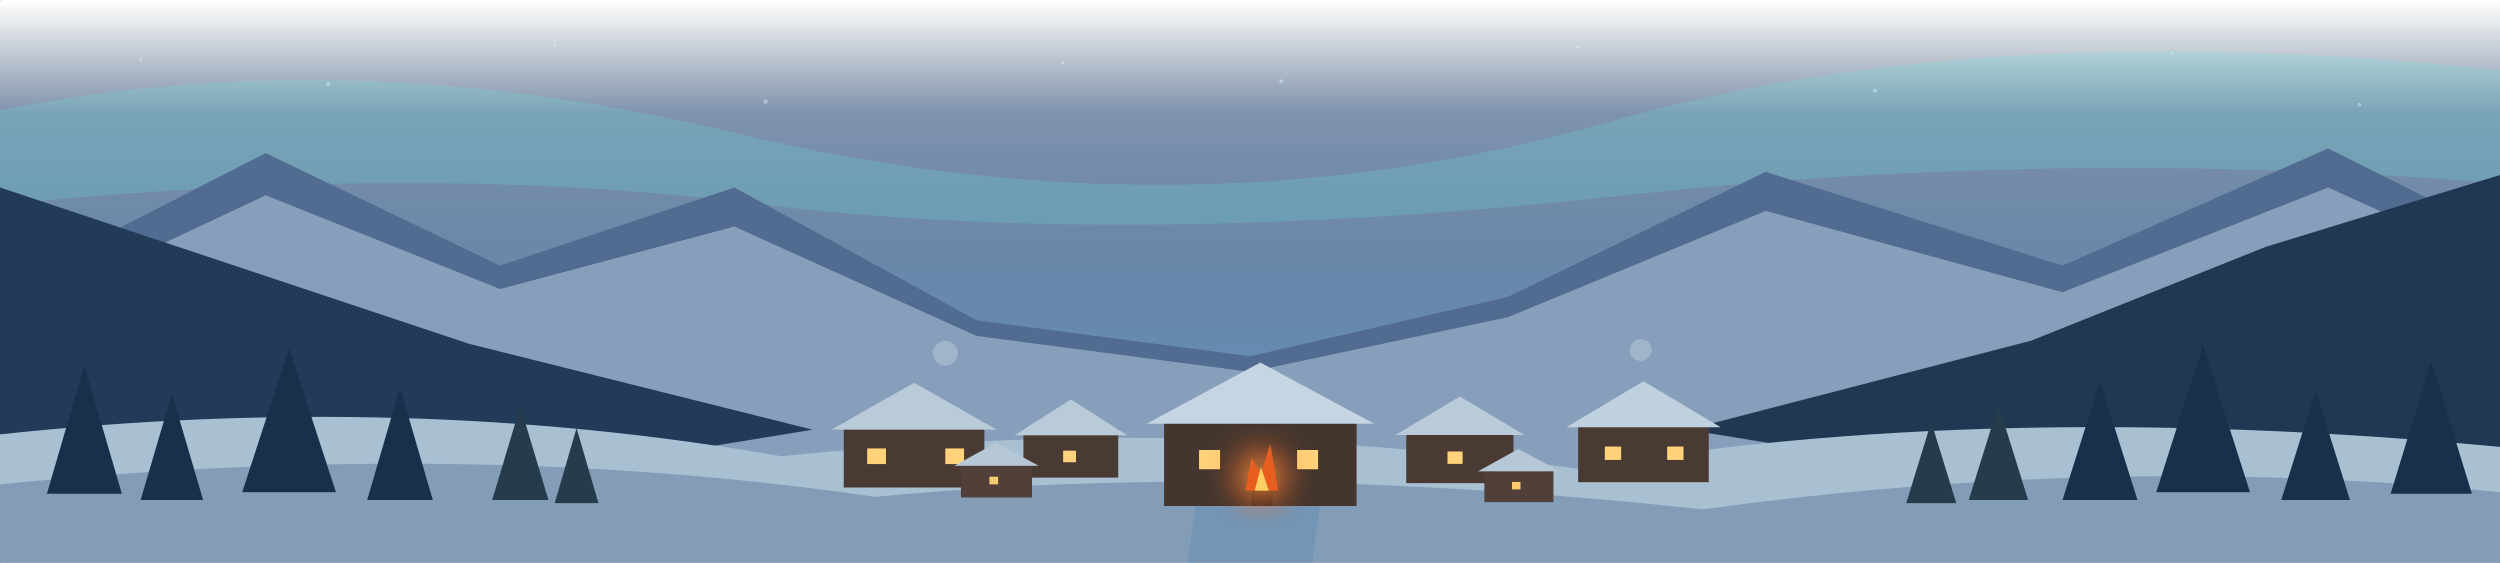
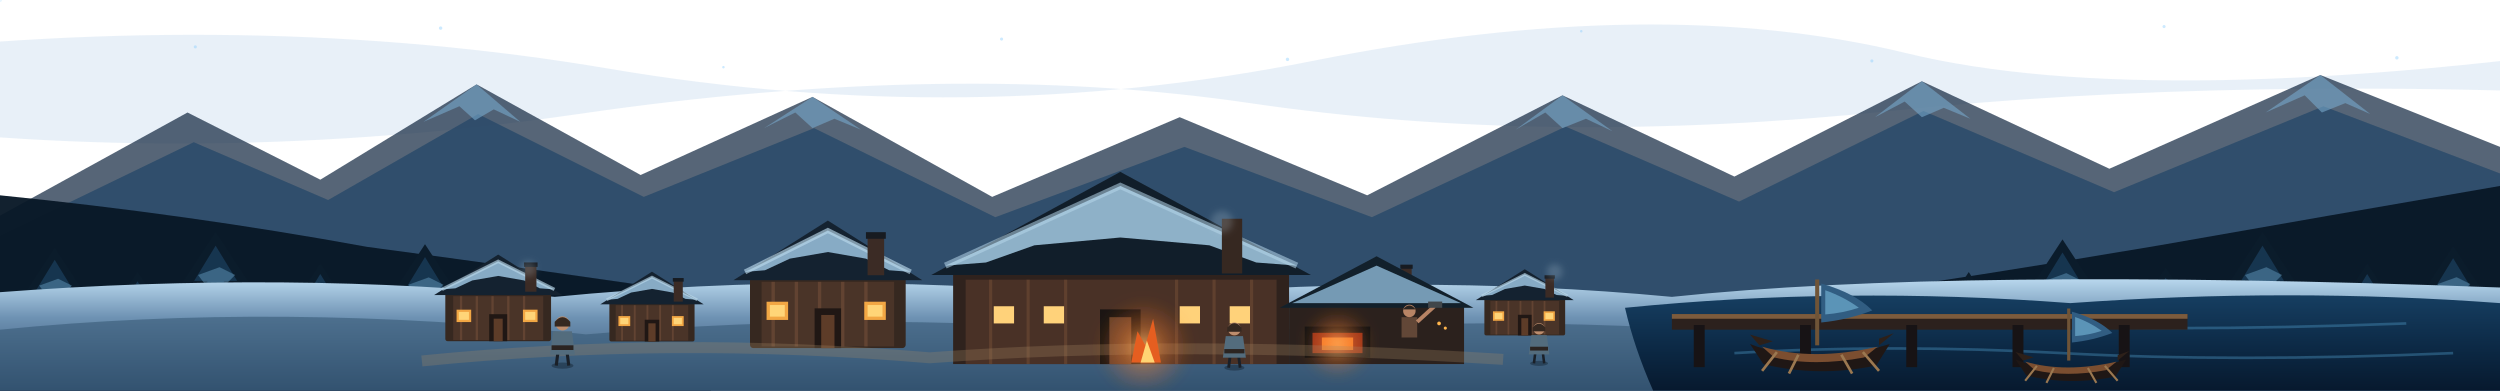
- <svg xmlns="http://www.w3.org/2000/svg" viewBox="0 0 1600 360" preserveAspectRatio="none">
+ <svg xmlns="http://www.w3.org/2000/svg" viewBox="0 0 1600 250" preserveAspectRatio="none">
  <defs>
-     <linearGradient id="sky" x1="0" y1="0" x2="0" y2="1">
-       <stop offset="0" stop-color="#0c2346" stop-opacity="0" />
-       <stop offset=".2" stop-color="#163a6a" stop-opacity=".55" />
-       <stop offset=".62" stop-color="#557da7" stop-opacity=".9" />
-       <stop offset="1" stop-color="#8da4bb" />
+     <linearGradient id="snow" x1="0" y1="0" x2="0" y2="1">
+       <stop stop-color="#b8d7ed" />
+       <stop offset=".35" stop-color="#6d91b2" />
+       <stop offset="1" stop-color="#294563" />
    </linearGradient>
-     <radialGradient id="fire">
-       <stop stop-color="#ffd27a" stop-opacity=".95" />
-       <stop offset=".35" stop-color="#ff7a26" stop-opacity=".55" />
-       <stop offset="1" stop-color="#ff5b1c" stop-opacity="0" />
+     <linearGradient id="water" x1="0" y1="0" x2="0" y2="1">
+       <stop stop-color="#163e61" />
+       <stop offset=".55" stop-color="#0c2945" />
+       <stop offset="1" stop-color="#07192e" />
+     </linearGradient>
+     <radialGradient id="amber">
+       <stop stop-color="#ffd98b" stop-opacity=".95" />
+       <stop offset=".3" stop-color="#ff8b31" stop-opacity=".45" />
+       <stop offset="1" stop-color="#ff6a20" stop-opacity="0" />
+     </radialGradient>
+     <radialGradient id="blueglow">
+       <stop stop-color="#5cc8ff" stop-opacity=".25" />
+       <stop offset="1" stop-color="#5cc8ff" stop-opacity="0" />
    </radialGradient>
    <filter id="blur">
-       <feGaussianBlur stdDeviation="6" />
+       <feGaussianBlur stdDeviation="4" />
    </filter>
+     <filter id="smoke">
+       <feGaussianBlur stdDeviation="2" />
+     </filter>
+     <g id="pine">
+       <rect x="-2" y="-8" width="4" height="8" fill="#1a2530" />
+       <path d="M0-54L-17-28H-8L-24-10H-10L-30 0H30L10-10H24L8-28H17Z" fill="#0b1c2b" />
+       <path d="M0-47L-11-29H-4L-16-14H-5L-20-4H20L5-14H16L4-29H11Z" fill="#173753" opacity=".92" />
+       <path d="M-9-32L2-36L10-32L6-28L-6-28Z" fill="#6da8cc" opacity=".42" />
+       <path d="M-13-17L0-21L14-17L8-13L-9-13Z" fill="#82bad9" opacity=".34" />
+     </g>
+     <g id="house">
+       <rect x="0" y="18" width="94" height="45" rx="2" fill="#362820" />
+       <rect x="7" y="23" width="80" height="39" fill="#4a3428" />
+       <g stroke="#76513a" stroke-width="2" opacity=".55">
+         <path d="M14 23v39M28 23v39M42 23v39M56 23v39M70 23v39" />
+       </g>
+       <path d="M-10 22L47-14L104 22Z" fill="#142230" />
+       <path d="M-3 17L47-8L97 17L84 16L70 9L47 5L24 9L9 16Z" fill="#87abc5" />
+       <path d="M-3 17L47-8L97 17" fill="none" stroke="#b9d7e9" stroke-width="3" opacity=".65" />
+       <rect x="10" y="35" width="13" height="11" fill="#f2a744" />
+       <rect x="12" y="37" width="9" height="7" fill="#ffd578" />
+       <rect x="69" y="35" width="13" height="11" fill="#f2a744" />
+       <rect x="71" y="37" width="9" height="7" fill="#ffd578" />
+       <rect x="39" y="39" width="16" height="24" fill="#201714" />
+       <rect x="43" y="43" width="8" height="20" fill="#5d3c28" />
+       <rect x="71" y="-5" width="10" height="24" fill="#3b2b25" />
+       <rect x="70" y="-7" width="12" height="4" fill="#171b21" />
+     </g>
+     <g id="villager">
+       <ellipse cx="0" cy="8" rx="7" ry="2" fill="#06111c" opacity=".35" />
+       <line x1="-3" y1="0" x2="-4" y2="8" stroke="#1a2028" stroke-width="2">
+         <animate attributeName="x2" values="-5;-1;-5" dur=".7s" repeatCount="indefinite" />
+       </line>
+       <line x1="3" y1="0" x2="4" y2="8" stroke="#1a2028" stroke-width="2">
+         <animate attributeName="x2" values="5;1;5" dur=".7s" repeatCount="indefinite" />
+       </line>
+       <path d="M-6-14H6L8 1H-8Z" fill="#536c7d" />
+       <rect x="-7" y="-5" width="14" height="3" fill="#2b2421" />
+       <circle cx="0" cy="-19" r="4.5" fill="#bd8d6d" />
+       <path d="M-5-20Q0-26 5-20V-17H-5Z" fill="#352820" />
+     </g>
+     <g id="ship">
+       <path d="M0 6Q45 24 104 6L94 22Q51 31 10 21Z" fill="#1f1715" />
+       <path d="M9 8Q47 19 95 8L85 16Q48 23 18 16Z" fill="#7b4e30" />
+       <path d="M7 7L0-1L17 4ZM96 7L107-2L96 2Z" fill="#2d2019" />
+       <line x1="50" y1="7" x2="50" y2="-42" stroke="#6f5437" stroke-width="3" />
+       <path d="M53-39Q78-32 91-19Q73-12 53-10Z" fill="#315d82" />
+       <path d="M56-34Q70-29 81-21Q69-17 56-16Z" fill="#5b94b7" />
+       <g stroke="#9b7850" stroke-width="2">
+         <path d="M20 12L9 26M36 14L29 28M68 14L76 28M84 12L96 26" />
+       </g>
+     </g>
  </defs>
-   <rect width="1600" height="360" fill="url(#sky)" />
-   <g opacity=".5" fill="#d8f3ff">
-     <circle cx="90" cy="38" r="1" />
-     <circle cx="210" cy="54" r="1.4" />
-     <circle cx="355" cy="29" r="1" />
-     <circle cx="490" cy="65" r="1.3" />
-     <circle cx="680" cy="40" r="1" />
-     <circle cx="820" cy="52" r="1.2" />
-     <circle cx="1010" cy="30" r="1" />
-     <circle cx="1200" cy="58" r="1.4" />
-     <circle cx="1390" cy="34" r="1" />
-     <circle cx="1510" cy="67" r="1.2" />
-   </g>
-   <g opacity=".2">
-     <path d="M-80 90 Q180 15 470 85 T1030 78 T1680 55 L1680 125 Q1360 90 1040 125 T480 130 T-80 140Z" fill="#65eadf">
-       <animate attributeName="d" dur="18s" repeatCount="indefinite" values="M-80 90 Q180 15 470 85 T1030 78 T1680 55 L1680 125 Q1360 90 1040 125 T480 130 T-80 140Z;M-80 100 Q180 28 470 72 T1030 90 T1680 62 L1680 132 Q1360 82 1040 118 T480 142 T-80 148Z;M-80 90 Q180 15 470 85 T1030 78 T1680 55 L1680 125 Q1360 90 1040 125 T480 130 T-80 140Z" />
+   <path d="M-100 36Q160 5 390 44T840 39T1220 34T1710 25L1710 62Q1430 48 1210 71T800 66T370 73T-100 78Z" fill="#1768b7" opacity=".10">
+     <animate attributeName="d" dur="20s" repeatCount="indefinite" values="M-100 36Q160 5 390 44T840 39T1220 34T1710 25L1710 62Q1430 48 1210 71T800 66T370 73T-100 78Z;M-100 44Q170 18 390 35T840 48T1220 29T1710 34L1710 70Q1430 41 1210 64T800 76T370 64T-100 84Z;M-100 36Q160 5 390 44T840 39T1220 34T1710 25L1710 62Q1430 48 1210 71T800 66T370 73T-100 78Z" />
+   </path>
+   <g fill="#7bc8ff" opacity=".38">
+     <circle cx="125" cy="30" r="1" />
+     <circle cx="282" cy="18" r="1.1" />
+     <circle cx="463" cy="43" r=".8" />
+     <circle cx="641" cy="25" r="1" />
+     <circle cx="824" cy="38" r="1.1" />
+     <circle cx="1012" cy="20" r=".8" />
+     <circle cx="1198" cy="39" r="1" />
+     <circle cx="1385" cy="17" r="1" />
+     <circle cx="1534" cy="37" r="1.1" />
+   </g>
+   <path d="M0 138L120 72L205 115L305 54L410 112L520 62L635 126L755 75L875 125L1000 61L1110 113L1230 52L1350 108L1485 48L1600 94V250H0Z" fill="#152a43" opacity=".72" />
+   <path d="M0 151L124 91L210 128L306 73L412 126L521 82L637 139L758 94L878 139L1002 81L1113 129L1231 71L1353 123L1487 68L1600 111V250H0Z" fill="#294a69" opacity=".84" />
+   <g fill="#77a8cb" opacity=".6">
+     <path d="M271 78L305 54L333 78L316 70L304 77L294 68Z" />
+     <path d="M489 82L520 62L551 83L534 76L520 82L509 72Z" />
+     <path d="M970 83L1000 61L1032 84L1015 76L1000 82L989 72Z" />
+     <path d="M1200 75L1230 52L1261 76L1244 69L1230 75L1219 65Z" />
+     <path d="M1450 72L1485 48L1517 73L1501 66L1486 72L1475 61Z" />
+   </g>
+   <path d="M0 125Q120 137 235 158Q355 174 455 189L455 250H0Z" fill="#081827" opacity=".96" />
+   <path d="M1600 119Q1490 138 1382 157Q1264 177 1165 191V250H1600Z" fill="#081827" opacity=".96" />
+   <g transform="translate(35 218) scale(1.1)">
+     <use href="#pine" />
+   </g>
+   <g transform="translate(88 220) scale(.85)">
+     <use href="#pine" />
+   </g>
+   <g transform="translate(138 216) scale(1.25)">
+     <use href="#pine" />
+   </g>
+   <g transform="translate(205 220) scale(.95)">
+     <use href="#pine" />
+   </g>
+   <g transform="translate(272 220) scale(1.18)">
+     <use href="#pine" />
+   </g>
+   <g transform="translate(332 221) scale(.8)">
+     <use href="#pine" />
+   </g>
+   <g transform="translate(1260 220) scale(.85)">
+     <use href="#pine" />
+   </g>
+   <g transform="translate(1320 218) scale(1.2)">
+     <use href="#pine" />
+   </g>
+   <g transform="translate(1386 221) scale(.92)">
+     <use href="#pine" />
+   </g>
+   <g transform="translate(1448 216) scale(1.25)">
+     <use href="#pine" />
+   </g>
+   <g transform="translate(1515 220) scale(.95)">
+     <use href="#pine" />
+   </g>
+   <g transform="translate(1570 217) scale(1.1)">
+     <use href="#pine" />
+   </g>
+   <path d="M0 187Q185 173 355 190Q540 172 720 191Q900 174 1070 190Q1250 171 1600 184V250H0Z" fill="url(#snow)" />
+   <path d="M0 211Q180 193 375 214Q570 197 752 216Q946 199 1130 214Q1340 194 1600 205V250H0Z" fill="#385b78" opacity=".62" />
+   <path d="M1040 197Q1180 183 1325 194Q1465 184 1600 194V250H1058Q1046 223 1040 197Z" fill="url(#water)" />
+   <g fill="none" stroke="#4e9ac8" opacity=".38" stroke-width="1.7">
+     <path d="M1075 207Q1170 201 1275 207T1540 207">
+       <animate attributeName="d" dur="5s" repeatCount="indefinite" values="M1075 207Q1170 201 1275 207T1540 207;M1075 210Q1170 204 1275 210T1540 210;M1075 207Q1170 201 1275 207T1540 207" />
    </path>
-   </g>
-   <path d="M0 185 L170 98 L320 170 L470 120 L625 205 L800 228 L965 190 L1130 110 L1320 170 L1490 95 L1600 150 L1600 360 L0 360Z" fill="#516b91" />
-   <path d="M0 205 L170 125 L320 185 L470 145 L625 215 L800 238 L965 203 L1130 135 L1320 187 L1490 120 L1600 170 L1600 360 L0 360Z" fill="#9eb5cc" opacity=".7" />
-   <path d="M0 120 L150 170 L300 220 L520 275 L0 360Z" fill="#213b59" />
-   <path d="M1600 112 L1450 158 L1300 218 L1080 275 L1600 360Z" fill="#203852" />
-   <path d="M0 278 Q260 250 500 292 Q760 265 1010 300 Q1270 255 1600 286 L1600 360 L0 360Z" fill="#a9bfd2" />
-   <path d="M0 310 Q300 280 560 318 Q800 295 1090 326 Q1350 290 1600 315 L1600 360 L0 360Z" fill="#839db7" />
-   <path d="M760 360 L840 360 L850 282 L810 258 L770 286Z" fill="#6d92b6" opacity=".72" />
-   <g id="forest" fill="#163149">
-     <path d="M30 316 l24-82 24 82zM90 320 l20-68 20 68zM155 315 l30-92 30 92zM235 320 l21-72 21 72zM1320 320 l24-76 24 76zM1380 315 l30-94 30 94zM1460 320 l22-70 22 70zM1530 316 l26-85 26 85z" />
-   </g>
-   <g fill="#263b4b">
-     <path d="M315 320 l18-60 18 60zM355 322 l14-48 14 48zM1220 322 l16-52 16 52zM1260 320 l19-61 19 61z" />
-   </g>
-   <g id="village">
-     <g transform="translate(540 245)">
-       <rect x="0" y="25" width="90" height="42" fill="#493b34" />
-       <path d="M-8 30 L45 0 L98 30Z" fill="#b9cbd9" />
-       <rect x="15" y="42" width="12" height="10" fill="#ffd27b" />
-       <rect x="65" y="42" width="12" height="10" fill="#ffd27b" />
-     </g>
-     <g transform="translate(655 254) scale(.82)">
-       <rect x="0" y="25" width="74" height="38" fill="#493b34" />
-       <path d="M-7 30 L37 2 L81 30Z" fill="#b9cbd9" />
-       <rect x="31" y="42" width="10" height="9" fill="#ffd27b" />
-     </g>
-     <g transform="translate(745 232) scale(1.12)">
-       <rect x="0" y="30" width="110" height="52" fill="#44362f" />
-       <path d="M-10 35 L55 0 L120 35Z" fill="#c5d5e1" />
-       <rect x="20" y="50" width="12" height="11" fill="#ffd27b" />
-       <rect x="76" y="50" width="12" height="11" fill="#ffd27b" />
-       <rect x="50" y="57" width="12" height="25" fill="#2f2722" />
-     </g>
-     <g transform="translate(900 252) scale(.88)">
-       <rect x="0" y="25" width="78" height="40" fill="#493b34" />
-       <path d="M-8 30 L39 2 L86 30Z" fill="#b9cbd9" />
-       <rect x="30" y="42" width="11" height="9" fill="#ffd27b" />
-     </g>
-     <g transform="translate(1010 244) scale(.95)">
-       <rect x="0" y="26" width="88" height="42" fill="#493b34" />
-       <path d="M-8 31 L44 0 L96 31Z" fill="#bfd1df" />
-       <rect x="18" y="44" width="11" height="9" fill="#ffd27b" />
-       <rect x="60" y="44" width="11" height="9" fill="#ffd27b" />
-     </g>
-     <g transform="translate(615 282) scale(.7)">
-       <rect x="0" y="20" width="65" height="32" fill="#514039" />
-       <path d="M-6 23 L32 2 L71 23Z" fill="#b6c8d6" />
-       <rect x="26" y="33" width="8" height="7" fill="#ffca6b" />
-     </g>
-     <g transform="translate(950 286) scale(.68)">
-       <rect x="0" y="20" width="65" height="32" fill="#514039" />
-       <path d="M-6 23 L32 2 L71 23Z" fill="#b6c8d6" />
-       <rect x="26" y="33" width="8" height="7" fill="#ffca6b" />
-     </g>
-   </g>
-   <g opacity=".35" fill="#cfdee8">
-     <circle cx="605" cy="226" r="8">
-       <animate attributeName="cy" values="226;190" dur="7s" repeatCount="indefinite" />
-       <animate attributeName="opacity" values=".32;0" dur="7s" repeatCount="indefinite" />
-     </circle>
-     <circle cx="1050" cy="224" r="7">
-       <animate attributeName="cy" values="224;188" dur="8s" repeatCount="indefinite" />
-       <animate attributeName="opacity" values=".28;0" dur="8s" repeatCount="indefinite" />
-     </circle>
-   </g>
-   <circle cx="807" cy="305" r="28" fill="url(#fire)" filter="url(#blur)" />
-   <path d="M797 314 L801 293 L807 303 L813 284 L818 314Z" fill="#e85d20">
-     <animate attributeName="d" dur=".8s" repeatCount="indefinite" values="M797 314 L801 293 L807 303 L813 284 L818 314Z;M797 314 L804 286 L809 302 L815 290 L818 314Z;M797 314 L801 293 L807 303 L813 284 L818 314Z" />
+     <path d="M1110 226Q1210 220 1320 226T1570 226">
+       <animate attributeName="d" dur="7s" repeatCount="indefinite" values="M1110 226Q1210 220 1320 226T1570 226;M1110 223Q1210 217 1320 223T1570 223;M1110 226Q1210 220 1320 226T1570 226" />
+     </path>
+   </g>
+   <g transform="translate(285 173) scale(.72)">
+     <use href="#house" />
+   </g>
+   <g transform="translate(390 182) scale(.58)">
+     <use href="#house" />
+   </g>
+   <g transform="translate(480 156) scale(1.06)">
+     <use href="#house" />
+   </g>
+   <g transform="translate(610 148)">
+     <rect x="0" y="24" width="215" height="61" fill="#2f221d" />
+     <rect x="8" y="31" width="199" height="54" fill="#493126" />
+     <g stroke="#7a5137" opacity=".45" stroke-width="2">
+       <path d="M24 31v54M48 31v54M72 31v54M143 31v54M167 31v54M191 31v54" />
+     </g>
+     <path d="M-14 28L107-38L229 28Z" fill="#111e2a" />
+     <path d="M-5 22L107-29L220 22L194 20L164 9L107 4L52 9L21 20Z" fill="#8eb1c8" />
+     <path d="M-5 22L107-29L220 22" fill="none" stroke="#b5d5e9" stroke-width="4" opacity=".55" />
+     <g fill="#ffd27a">
+       <rect x="26" y="48" width="13" height="11" />
+       <rect x="58" y="48" width="13" height="11" />
+       <rect x="145" y="48" width="13" height="11" />
+       <rect x="177" y="48" width="13" height="11" />
+     </g>
+     <rect x="94" y="50" width="26" height="35" fill="#1a1513" />
+     <rect x="100" y="55" width="14" height="30" fill="#65412c" />
+     <rect x="172" y="-8" width="13" height="35" fill="#362821" />
+   </g>
+   <g transform="translate(850 174) scale(.66)">
+     <use href="#house" />
+   </g>
+   <g transform="translate(950 180) scale(.55)">
+     <use href="#house" />
+   </g>
+   <g transform="translate(825 183)">
+     <rect x="0" y="11" width="112" height="39" fill="#2b211d" />
+     <path d="M-6 14L56-19L118 14Z" fill="#12202b" />
+     <path d="M2 11L56-13L110 11Z" fill="#759ab4" />
+     <rect x="10" y="26" width="42" height="20" fill="#121214" />
+     <rect x="15" y="30" width="32" height="13" fill="#942e18" />
+     <rect x="21" y="33" width="20" height="8" fill="#f47b28" />
+     <circle cx="31" cy="37" r="22" fill="url(#amber)" filter="url(#blur)" />
+   </g>
+   <g transform="translate(902 214)">
+     <rect x="-5" y="-11" width="10" height="13" fill="#624737" />
+     <circle cx="0" cy="-15" r="4" fill="#b88465" />
+     <path d="M-4-16Q0-21 4-16Z" fill="#2b2521" />
+     <line x1="5" y1="-8" x2="16" y2="-18" stroke="#b88465" stroke-width="2.5">
+       <animate attributeName="y2" values="-18;-6;-18" dur="1.2s" repeatCount="indefinite" />
+     </line>
+     <rect x="12" y="-21" width="9" height="4" fill="#41464a">
+       <animate attributeName="y" values="-21;-9;-21" dur="1.2s" repeatCount="indefinite" />
+     </rect>
+   </g>
+   <g fill="#ffb54c">
+     <circle cx="921" cy="207" r="1.2">
+       <animate attributeName="cy" values="207;194;207" dur="1.2s" repeatCount="indefinite" />
+       <animate attributeName="opacity" values="0;1;0" dur="1.2s" repeatCount="indefinite" />
+     </circle>
+     <circle cx="925" cy="210" r="1">
+       <animate attributeName="cx" values="925;934;925" dur="1.2s" repeatCount="indefinite" />
+       <animate attributeName="cy" values="210;198;210" dur="1.2s" repeatCount="indefinite" />
+       <animate attributeName="opacity" values="0;.9;0" dur="1.2s" repeatCount="indefinite" />
+     </circle>
+   </g>
+   <g transform="translate(1070 201)">
+     <rect x="0" y="0" width="330" height="10" fill="#2c211d" />
+     <rect x="0" y="0" width="330" height="3" fill="#7c5b3d" />
+     <g fill="#171315">
+       <rect x="14" y="7" width="7" height="27" />
+       <rect x="82" y="7" width="7" height="27" />
+       <rect x="150" y="7" width="7" height="27" />
+       <rect x="218" y="7" width="7" height="27" />
+       <rect x="286" y="7" width="7" height="27" />
+     </g>
+   </g>
+   <g transform="translate(1120 215) scale(.86)">
+     <use href="#ship" />
+     <animateTransform attributeName="transform" type="translate" additive="sum" values="1120 215;1120 217;1120 215" dur="4.6s" repeatCount="indefinite" />
+   </g>
+   <g transform="translate(1290 226) scale(.68)">
+     <use href="#ship" />
+     <animateTransform attributeName="transform" type="translate" additive="sum" values="1290 226;1290 228;1290 226" dur="5.4s" repeatCount="indefinite" />
+   </g>
+   <path d="M270 231Q430 215 595 229Q755 217 962 230" fill="none" stroke="#a58763" stroke-width="7" opacity=".28" />
+   <circle cx="732" cy="222" r="30" fill="url(#amber)" filter="url(#blur)" />
+   <path d="M724 232L728 212L733 221L738 204L743 232Z" fill="#e55e20">
+     <animate attributeName="d" dur=".8s" repeatCount="indefinite" values="M724 232L728 212L733 221L738 204L743 232Z;M724 232L731 207L735 221L740 211L743 232Z;M724 232L728 212L733 221L738 204L743 232Z" />
  </path>
-   <path d="M803 314 L807 299 L812 314Z" fill="#ffd061" />
-   <g fill="#dcecf7" opacity=".65">
-     <circle r="1.5">
-       <animate attributeName="cx" values="120;150" dur="12s" repeatCount="indefinite" />
-       <animate attributeName="cy" values="180;360" dur="12s" repeatCount="indefinite" />
-     </circle>
+   <path d="M730 232L734 218L739 232Z" fill="#ffd473" />
+   <g transform="translate(360 226)">
+     <use href="#villager" />
+     <animateTransform attributeName="transform" type="translate" additive="sum" values="360 226;520 226;360 226" dur="24s" repeatCount="indefinite" />
+   </g>
+   <g transform="translate(790 228) scale(.92)">
+     <use href="#villager" />
+     <animateTransform attributeName="transform" type="translate" additive="sum" values="790 228;650 228;790 228" dur="27s" repeatCount="indefinite" />
+   </g>
+   <g transform="translate(985 226) scale(.82)">
+     <use href="#villager" />
+     <animateTransform attributeName="transform" type="translate" additive="sum" values="985 226;900 226;985 226" dur="18s" repeatCount="indefinite" />
+   </g>
+   <g fill="#bcd0dc" opacity=".22" filter="url(#smoke)">
+     <circle cx="338" cy="172" r="5">
+       <animate attributeName="cy" values="172;140" dur="8s" repeatCount="indefinite" />
+       <animate attributeName="opacity" values=".26;0" dur="8s" repeatCount="indefinite" />
+     </circle>
+     <circle cx="782" cy="142" r="7">
+       <animate attributeName="cy" values="142;103" dur="7s" repeatCount="indefinite" />
+       <animate attributeName="opacity" values=".28;0" dur="7s" repeatCount="indefinite" />
+     </circle>
+     <circle cx="995" cy="174" r="5">
+       <animate attributeName="cy" values="174;141" dur="9s" repeatCount="indefinite" />
+       <animate attributeName="opacity" values=".22;0" dur="9s" repeatCount="indefinite" />
+     </circle>
+   </g>
+   <g fill="#d9efff" opacity=".55">
    <circle r="1">
-       <animate attributeName="cx" values="420;400" dur="10s" repeatCount="indefinite" />
-       <animate attributeName="cy" values="150;360" dur="10s" repeatCount="indefinite" />
-     </circle>
-     <circle r="1.5">
-       <animate attributeName="cx" values="780;810" dur="14s" repeatCount="indefinite" />
-       <animate attributeName="cy" values="130;360" dur="14s" repeatCount="indefinite" />
+       <animate attributeName="cx" values="120;148" dur="12s" repeatCount="indefinite" />
+       <animate attributeName="cy" values="76;250" dur="12s" repeatCount="indefinite" />
+     </circle>
+     <circle r="1.2">
+       <animate attributeName="cx" values="410;390" dur="10s" repeatCount="indefinite" />
+       <animate attributeName="cy" values="85;250" dur="10s" repeatCount="indefinite" />
    </circle>
    <circle r="1">
-       <animate attributeName="cx" values="1110;1090" dur="11s" repeatCount="indefinite" />
-       <animate attributeName="cy" values="170;360" dur="11s" repeatCount="indefinite" />
-     </circle>
-     <circle r="1.5">
-       <animate attributeName="cx" values="1450;1480" dur="13s" repeatCount="indefinite" />
-       <animate attributeName="cy" values="145;360" dur="13s" repeatCount="indefinite" />
-     </circle>
-   </g>
-   <g id="dragon" transform="translate(-180 86)" opacity=".8" fill="#172c3b">
-     <ellipse cx="0" cy="0" rx="42" ry="14" />
-     <path d="M28 -5 L62 -25 L89 -16 L101 -6 L74 -2 L52 -4Z" />
-     <path d="M-18 -7 L-76 -46 L-48 -7 L-91 -20 L-33 9Z">
-       <animateTransform attributeName="transform" type="rotate" values="-6 -18 -7;8 -18 -7;-6 -18 -7" dur="1.2s" repeatCount="indefinite" />
+       <animate attributeName="cx" values="700;728" dur="13s" repeatCount="indefinite" />
+       <animate attributeName="cy" values="72;250" dur="13s" repeatCount="indefinite" />
+     </circle>
+     <circle r="1.2">
+       <animate attributeName="cx" values="1040;1012" dur="11s" repeatCount="indefinite" />
+       <animate attributeName="cy" values="90;250" dur="11s" repeatCount="indefinite" />
+     </circle>
+     <circle r="1">
+       <animate attributeName="cx" values="1360;1395" dur="14s" repeatCount="indefinite" />
+       <animate attributeName="cy" values="78;250" dur="14s" repeatCount="indefinite" />
+     </circle>
+   </g>
+   <g id="dragon" transform="translate(-180 62) scale(.58)" opacity=".82">
+     <path d="M-84 7Q-126 18-164 4Q-139 8-119-6Q-103-17-79-9Z" fill="#081723" />
+     <ellipse cx="-25" cy="0" rx="58" ry="20" fill="#0b1b29" />
+     <ellipse cx="-12" cy="-5" rx="42" ry="12" fill="#1e3b50" />
+     <path d="M20-6Q43-27 66-24L96-15L112-4L93 6L62 3L39 10Z" fill="#0b1c28" />
+     <path d="M62-20L96-14L108-5L90-1L65-7Z" fill="#29495b" />
+     <path d="M75-16L94-12L86-7L70-9Z" fill="#49748b" />
+     <circle cx="88" cy="-11" r="2.2" fill="#73d6ff" />
+     <path d="M53-24L57-40L67-25Z" fill="#06111a" />
+     <path d="M72-21L80-36L82-18Z" fill="#06111a" />
+     <path d="M-48-12L-112-72L-73-20L-127-39L-64 10Z" fill="#091722">
+       <animateTransform attributeName="transform" type="rotate" values="-6 -48 -12;8 -48 -12;-6 -48 -12" dur="1.7s" repeatCount="indefinite" />
    </path>
-     <path d="M5 -9 L42 -52 L32 -8 L73 -30 L34 8Z">
-       <animateTransform attributeName="transform" type="rotate" values="5 5 -9;-8 5 -9;5 5 -9" dur="1.2s" repeatCount="indefinite" />
+     <path d="M-6-14L37-76L28-21L78-47L34 11Z" fill="#091722">
+       <animateTransform attributeName="transform" type="rotate" values="6 -6 -14;-8 -6 -14;6 -6 -14" dur="1.7s" repeatCount="indefinite" />
    </path>
-     <path d="M-39 4 Q-95 19 -123 4" fill="none" stroke="#172c3b" stroke-width="9" stroke-linecap="round" />
-     <rect x="80" y="-16" width="4" height="3" fill="#8de3ff" />
-     <animateTransform attributeName="transform" type="translate" values="-180 86;1780 120" dur="42s" begin="8s" repeatCount="indefinite" />
+     <path d="M-43 14L-57 35L-46 37L-34 18Z" fill="#07131c" />
+     <path d="M-2 15L8 36L20 35L10 17Z" fill="#07131c" />
+     <animateTransform attributeName="transform" type="translate" values="-180 62;1780 88" dur="54s" begin="10s" repeatCount="indefinite" />
  </g>
</svg>
